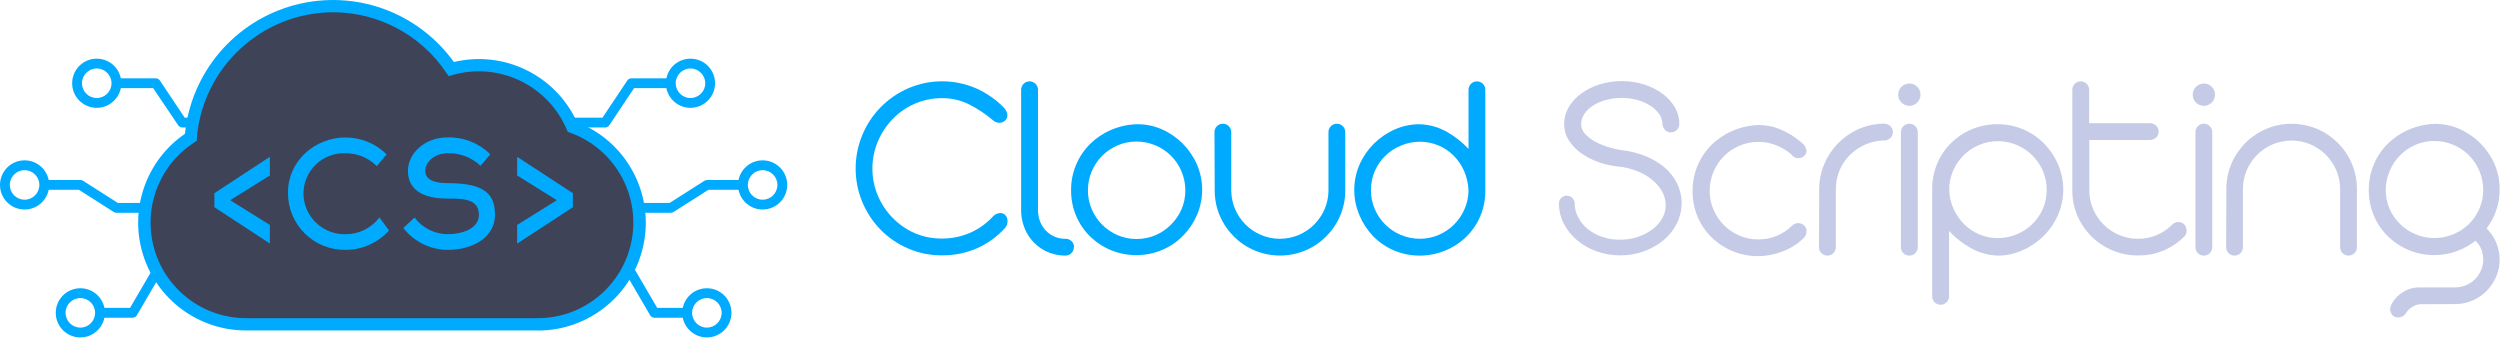
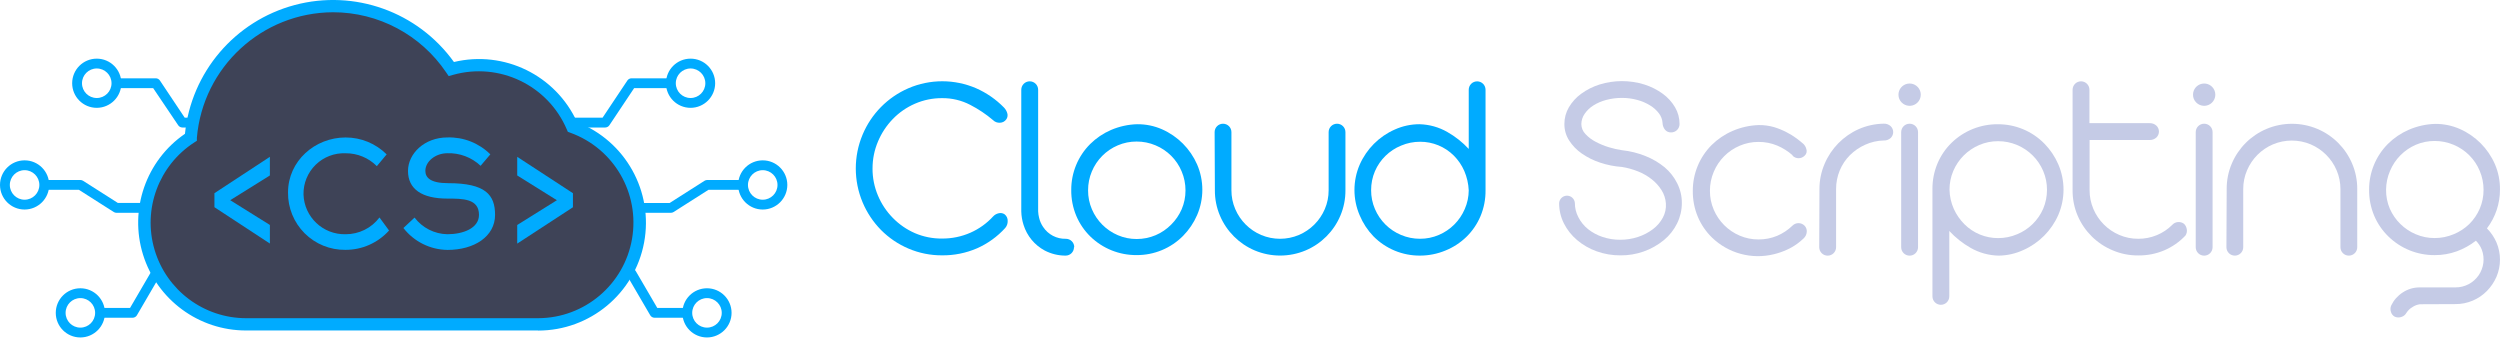
- <svg xmlns="http://www.w3.org/2000/svg" id="72484d24-06e9-4347-82cd-a2a5ebde99de" data-name="Слой 1" width="491" height="66.27" viewBox="0 0 491 66.27">
-   <path d="M37,52.74H30.6a1,1,0,0,0-.83.48l-4.23,7.25H19v1.93h7.05a1,1,0,0,0,.83-.48l4.23-7.25H37a1,1,0,1,0,0-1.93Z" fill="#00abff" />
-   <path d="M45.42,39.86H23.15L16.3,35.5a1,1,0,0,0-.52-.15H8.6v1.93H15.5l6.85,4.36a1,1,0,0,0,.52.15H45.42a1,1,0,0,0,0-1.93Z" fill="#00abff" />
-   <path d="M56.37,23.11H36.27l-4.87-7.3a1,1,0,0,0-.8-.43H22.25v1.93h7.83L35,24.61a1,1,0,0,0,.8.43H56.37a1,1,0,0,0,0-1.93Z" fill="#00abff" />
-   <path d="M134.71,60.47h-5.64l-4.23-7.25a1,1,0,0,0-.83-.48h-6.44a1,1,0,1,0,0,1.93h5.89l4.23,7.25a1,1,0,0,0,.83.48h6.19Z" fill="#00abff" />
-   <path d="M146,35.35h-7.13a1,1,0,0,0-.52.15l-6.85,4.36H109.2a1,1,0,0,0,0,1.93h22.55a1,1,0,0,0,.52-.15l6.85-4.36H146Z" fill="#00abff" />
-   <path d="M132.3,15.38H124a1,1,0,0,0-.8.43l-4.87,7.3H98.24a1,1,0,0,0,0,1.93h20.62a1,1,0,0,0,.8-.43l4.87-7.3h7.77Z" fill="#00abff" />
-   <path d="M135.61,21.18a4.83,4.83,0,1,1,4.83-4.83A4.84,4.84,0,0,1,135.61,21.18Zm0-7.73a2.9,2.9,0,1,0,2.9,2.9A2.9,2.9,0,0,0,135.61,13.45Z" fill="#00abff" />
-   <path d="M149.78,41.15a4.83,4.83,0,1,1,4.83-4.83A4.84,4.84,0,0,1,149.78,41.15Zm0-7.73a2.9,2.9,0,1,0,2.9,2.9A2.9,2.9,0,0,0,149.78,33.42Z" fill="#00abff" />
-   <path d="M138.83,66.27a4.83,4.83,0,1,1,4.83-4.83A4.84,4.84,0,0,1,138.83,66.27Zm0-7.73a2.9,2.9,0,1,0,2.9,2.9A2.9,2.9,0,0,0,138.83,58.54Z" fill="#00abff" />
-   <path d="M19,21.18a4.83,4.83,0,1,1,4.83-4.83A4.84,4.84,0,0,1,19,21.18Zm0-7.73a2.9,2.9,0,1,0,2.9,2.9A2.9,2.9,0,0,0,19,13.45Z" fill="#00abff" />
-   <path d="M4.83,41.15a4.83,4.83,0,1,1,4.83-4.83A4.84,4.84,0,0,1,4.83,41.15Zm0-7.73a2.9,2.9,0,1,0,2.9,2.9A2.9,2.9,0,0,0,4.83,33.42Z" fill="#00abff" />
-   <path d="M15.78,66.27a4.83,4.83,0,1,1,4.83-4.83A4.84,4.84,0,0,1,15.78,66.27Zm0-7.73a2.9,2.9,0,1,0,2.9,2.9A2.9,2.9,0,0,0,15.78,58.54Z" fill="#00abff" />
-   <path d="M112.43,24.93A20,20,0,0,0,88.62,13.56,28,28,0,0,0,37.46,27,20,20,0,0,0,48.32,63.69h57.34a20,20,0,0,0,6.78-38.76Z" fill="#3e4357" />
-   <path d="M105.65,64.9H48.32a21.17,21.17,0,0,1-12-38.62,29.23,29.23,0,0,1,52.82-14.1A21.17,21.17,0,0,1,113.33,24a21.18,21.18,0,0,1-7.67,40.92ZM65.39,2.41A26.94,26.94,0,0,0,38.66,27.06l0,.59-.5.32a18.76,18.76,0,0,0,10.2,34.52h57.34A18.77,18.77,0,0,0,112,26.07l-.49-.18-.21-.48A18.77,18.77,0,0,0,88.95,14.71l-.84.24-.49-.72A26.81,26.81,0,0,0,65.39,2.41Z" fill="#00abff" />
-   <path d="M74,32.63a8.53,8.53,0,0,0-6.13-2.53,7.94,7.94,0,0,0-8.27,8.07A8.07,8.07,0,0,0,67.86,46a8.27,8.27,0,0,0,6.66-3.29l1.88,2.56a11.47,11.47,0,0,1-8.58,3.8A11.13,11.13,0,0,1,56.56,37.8c0-6.19,5.29-10.8,11.3-10.8a11.39,11.39,0,0,1,8.07,3.32Z" fill="#00abff" />
-   <path d="M87.85,49.08a11.13,11.13,0,0,1-8.63-4.3l2.19-2.05A8.28,8.28,0,0,0,87.85,46c3.09,0,6.21-1.18,6.21-3.8C94.06,39,90.89,39,87.85,39c-5,0-7.73-1.86-7.73-5.43,0-3.4,3.23-6.58,7.73-6.58a11.43,11.43,0,0,1,8.44,3.32l-1.91,2.25a9.07,9.07,0,0,0-6.52-2.47c-2.36,0-4.33,1.63-4.33,3.46,0,1.27.9,2.42,4.47,2.42,7.34,0,9.22,2.28,9.22,6.24C97.21,46.43,93.16,49.08,87.85,49.08Z" fill="#00abff" />
-   <path d="M42.11,40.69V37.94L53,30.8v3.66l-7.79,4.86L53,44.18v3.65Z" fill="#00abff" />
-   <path d="M101.57,47.84V44.18l7.79-4.86-7.79-4.86V30.8l10.94,7.14v2.76Z" fill="#00abff" />
-   <path d="M171.34,33.09a13.47,13.47,0,0,0,1.07,5.33,13.91,13.91,0,0,0,2.91,4.37,13.73,13.73,0,0,0,4.34,3A13.18,13.18,0,0,0,185,46.85a13.59,13.59,0,0,0,5.57-1.15A13.31,13.31,0,0,0,195,42.53a2.06,2.06,0,0,1,1.09-.64,1.42,1.42,0,0,1,1.2.21,1.6,1.6,0,0,1,.59,1.31,2,2,0,0,1-.48,1.36,16.46,16.46,0,0,1-5.54,4A16.82,16.82,0,0,1,185,50.15a16.52,16.52,0,0,1-6.61-1.33A16.9,16.9,0,0,1,173,45.17a17.34,17.34,0,0,1-3.62-5.44,17.19,17.19,0,0,1,0-13.27,17.13,17.13,0,0,1,9-9.12,16.8,16.8,0,0,1,13.3,0,17.52,17.52,0,0,1,5.46,3.78,2.67,2.67,0,0,1,.64,1.07,1.38,1.38,0,0,1-.16,1.23,1.54,1.54,0,0,1-1.25.69A1.75,1.75,0,0,1,195,23.6a23.48,23.48,0,0,0-4.48-3A11.72,11.72,0,0,0,185,19.28a13.18,13.18,0,0,0-5.33,1.09,13.54,13.54,0,0,0-4.34,3,14.26,14.26,0,0,0-2.91,4.4A13.47,13.47,0,0,0,171.34,33.09Z" fill="#00abff" />
-   <path d="M210.9,48.55a1.64,1.64,0,0,1-1.65,1.65,8.84,8.84,0,0,1-4.1-1A8.62,8.62,0,0,1,201,44.18a9.29,9.29,0,0,1-.45-2.67V17.63a1.65,1.65,0,1,1,3.31,0V41.51a6.54,6.54,0,0,0,.19,1.28,5.35,5.35,0,0,0,.77,1.76,5.17,5.17,0,0,0,4.48,2.35,1.64,1.64,0,0,1,1.65,1.65Z" fill="#00abff" />
-   <path d="M223.32,24.4a11.79,11.79,0,0,1,4.88,1,13.45,13.45,0,0,1,6.88,6.9,12.55,12.55,0,0,1,0,9.94,13.42,13.42,0,0,1-2.75,4.08,12.72,12.72,0,0,1-9.14,3.78,12.88,12.88,0,0,1-9.06-3.63,12.44,12.44,0,0,1-2.77-4.05,12.76,12.76,0,0,1-1-5.12,12.67,12.67,0,0,1,3.71-9,13.28,13.28,0,0,1,4.1-2.77A14,14,0,0,1,223.32,24.4Zm-9.65,13a9.26,9.26,0,0,0,.75,3.7,9.64,9.64,0,0,0,5.09,5.09,9.26,9.26,0,0,0,3.7.75,9.45,9.45,0,0,0,3.73-.75A9.57,9.57,0,0,0,230,44.1a9.68,9.68,0,0,0,2.05-3,9.28,9.28,0,0,0,.75-3.7,9.47,9.47,0,0,0-.75-3.73,9.5,9.5,0,0,0-5.12-5.12,9.45,9.45,0,0,0-3.73-.75,9.26,9.26,0,0,0-3.7.75,9.58,9.58,0,0,0-5.09,5.12A9.45,9.45,0,0,0,213.67,37.36Z" fill="#00abff" />
-   <path d="M238.52,25.95a1.65,1.65,0,1,1,3.3,0V37.36a9.26,9.26,0,0,0,.75,3.7,9.63,9.63,0,0,0,5.09,5.09,9.57,9.57,0,0,0,7.41,0,9.64,9.64,0,0,0,5.09-5.09,9.26,9.26,0,0,0,.75-3.7V25.95a1.65,1.65,0,1,1,3.3,0V37.36a12.51,12.51,0,0,1-1,5,12.83,12.83,0,0,1-6.82,6.82,12.9,12.9,0,0,1-10,0,12.83,12.83,0,0,1-6.82-6.82,12.5,12.5,0,0,1-1-5Z" fill="#00abff" />
-   <path d="M278.77,24.4a11.56,11.56,0,0,1,5.44,1.52,17.58,17.58,0,0,1,4.21,3.33V17.63a1.65,1.65,0,1,1,3.3,0V37.36a12.78,12.78,0,0,1-1,5.12,12.44,12.44,0,0,1-2.77,4.05,12.77,12.77,0,0,1-4.1,2.67,13,13,0,0,1-5,1,12.72,12.72,0,0,1-9.14-3.78A13.4,13.4,0,0,1,267,42.29a12.56,12.56,0,0,1,0-9.94,13.44,13.44,0,0,1,6.88-6.9A11.79,11.79,0,0,1,278.77,24.4Zm9.65,13a10.89,10.89,0,0,0-.88-3.84,9.86,9.86,0,0,0-2.05-3,9.31,9.31,0,0,0-6.61-2.72,9.45,9.45,0,0,0-3.73.75A9.5,9.5,0,0,0,270,33.62a9.43,9.43,0,0,0-.75,3.73,9.24,9.24,0,0,0,.75,3.7,9.57,9.57,0,0,0,5.12,5.09,9.45,9.45,0,0,0,3.73.75,9.26,9.26,0,0,0,3.7-.75,9.63,9.63,0,0,0,5.09-5.09A9.26,9.26,0,0,0,288.42,37.36Z" fill="#00abff" />
-   <path d="M326.48,24.13a3.41,3.41,0,0,0-.69-1.84,6.22,6.22,0,0,0-1.73-1.57,9.42,9.42,0,0,0-2.53-1.09,11.3,11.3,0,0,0-3-.4,11.8,11.8,0,0,0-3.12.4,8.94,8.94,0,0,0-2.53,1.09,5.84,5.84,0,0,0-1.71,1.65,3.6,3.6,0,0,0-.64,2,2.83,2.83,0,0,0,.8,1.95,7.32,7.32,0,0,0,2,1.52,14.55,14.55,0,0,0,2.59,1.07,15.75,15.75,0,0,0,2.61.59,17.11,17.11,0,0,1,4.61,1.15,14.18,14.18,0,0,1,3.76,2.21A9.84,9.84,0,0,1,329.36,36a8.42,8.42,0,0,1,.91,3.87,9,9,0,0,1-.93,4,10,10,0,0,1-2.59,3.28,13.26,13.26,0,0,1-8.53,3,13.55,13.55,0,0,1-4.69-.8,12.38,12.38,0,0,1-3.84-2.21,10.39,10.39,0,0,1-2.59-3.28,8.81,8.81,0,0,1-.93-4,1.55,1.55,0,0,1,3.09,0,5.88,5.88,0,0,0,.69,2.8A7.19,7.19,0,0,0,311.85,45a9.35,9.35,0,0,0,2.82,1.52,10.67,10.67,0,0,0,3.49.56,10.91,10.91,0,0,0,3.52-.56A10,10,0,0,0,324.59,45a6.93,6.93,0,0,0,1.95-2.27,5.09,5.09,0,0,0,.59-2.8,5.64,5.64,0,0,0-.85-2.59,8.4,8.4,0,0,0-1.92-2.13,10.79,10.79,0,0,0-2.69-1.55,14.74,14.74,0,0,0-3.17-.88,17.2,17.2,0,0,1-4.29-.85,13.86,13.86,0,0,1-3.6-1.79,9.11,9.11,0,0,1-2.48-2.56,5.88,5.88,0,0,1-.93-3.23,6.44,6.44,0,0,1,.88-3.28,8.84,8.84,0,0,1,2.43-2.67,12.5,12.5,0,0,1,3.6-1.81,14.85,14.85,0,0,1,8.8,0,12.5,12.5,0,0,1,3.6,1.81,8.84,8.84,0,0,1,2.43,2.67,6.44,6.44,0,0,1,.88,3.28A1.64,1.64,0,0,1,328.13,26a1.47,1.47,0,0,1-1.15-.51A2.18,2.18,0,0,1,326.48,24.13Z" fill="#c5cbe6" />
-   <path d="M352,30.48a11.11,11.11,0,0,0-3-1.89,9.39,9.39,0,0,0-3.68-.72,9.25,9.25,0,0,0-3.7.75,9.57,9.57,0,0,0-5.09,5.12,9.46,9.46,0,0,0-.75,3.73,9.26,9.26,0,0,0,.75,3.71,9.64,9.64,0,0,0,5.09,5.09,9.23,9.23,0,0,0,3.7.75,9.37,9.37,0,0,0,3.68-.72,9.92,9.92,0,0,0,3-2,1.67,1.67,0,0,1,2.35,0,1.54,1.54,0,0,1,.45,1.2,1.91,1.91,0,0,1-.61,1.31,11.89,11.89,0,0,1-1.31,1.09,11.33,11.33,0,0,1-2,1.15,13.94,13.94,0,0,1-2.56.88,13,13,0,0,1-12.13-3.28,12.44,12.44,0,0,1-2.77-4.05,12.76,12.76,0,0,1-1-5.12,12.67,12.67,0,0,1,3.7-9,13.27,13.27,0,0,1,4.11-2.77,14,14,0,0,1,5.14-1.15,10.45,10.45,0,0,1,3,.4,14.16,14.16,0,0,1,2.45,1,13.63,13.63,0,0,1,1.95,1.2q.85.64,1.39,1.12a2.19,2.19,0,0,1,.56,1,1.2,1.2,0,0,1-.35,1.31,1.67,1.67,0,0,1-2.35,0Z" fill="#c5cbe6" />
-   <path d="M357.29,37.14a12.46,12.46,0,0,1,1-4.93A13,13,0,0,1,365,25.36a12.66,12.66,0,0,1,4.91-1.07,1.89,1.89,0,0,1,1.36.48,1.61,1.61,0,0,1,0,2.34,1.89,1.89,0,0,1-1.36.48,9.34,9.34,0,0,0-3.63.83,10,10,0,0,0-3,2.05,9.21,9.21,0,0,0-2,3,9.42,9.42,0,0,0-.72,3.65V48.55a1.65,1.65,0,1,1-3.31,0Z" fill="#c5cbe6" />
-   <path d="M372.81,18.59a2.19,2.19,0,1,1,.64,1.55A2.1,2.1,0,0,1,372.81,18.59Zm.53,7.36a1.65,1.65,0,1,1,3.31,0v22.6a1.65,1.65,0,1,1-3.31,0Z" fill="#c5cbe6" />
-   <path d="M392.48,50.2A11.53,11.53,0,0,1,387,48.69a17.48,17.48,0,0,1-4.21-3.33V58.2a1.65,1.65,0,1,1-3.31,0v-21a12.77,12.77,0,0,1,1-5.12,12.45,12.45,0,0,1,2.77-4.05,12.88,12.88,0,0,1,9.06-3.63,12.71,12.71,0,0,1,9.14,3.79,13.42,13.42,0,0,1,2.75,4.08,12.56,12.56,0,0,1,0,9.94,13.44,13.44,0,0,1-6.88,6.9A11.81,11.81,0,0,1,392.48,50.2Zm-9.65-13a9.77,9.77,0,0,0,.85,3.84,10.25,10.25,0,0,0,2.08,3,9.31,9.31,0,0,0,6.61,2.72,9.46,9.46,0,0,0,3.73-.75A9.5,9.5,0,0,0,401.22,41a9.47,9.47,0,0,0,.75-3.73,9.28,9.28,0,0,0-.75-3.7,9.58,9.58,0,0,0-5.12-5.09,9.48,9.48,0,0,0-3.73-.75,9.28,9.28,0,0,0-3.71.75,9.65,9.65,0,0,0-5.09,5.09A9.25,9.25,0,0,0,382.83,37.25Z" fill="#c5cbe6" />
-   <path d="M407,17.63a1.65,1.65,0,1,1,3.31,0v6.56h11.78a1.9,1.9,0,0,1,1.36.48,1.61,1.61,0,0,1,0,2.35,1.9,1.9,0,0,1-1.36.48H410.34v9.86a9.26,9.26,0,0,0,.75,3.7,9.64,9.64,0,0,0,5.09,5.09,9.26,9.26,0,0,0,3.7.75,9.37,9.37,0,0,0,3.68-.72,9.25,9.25,0,0,0,3-2,1.68,1.68,0,0,1,1.09-.56,1.72,1.72,0,0,1,1.25.35,1.91,1.91,0,0,1,.53,1.07,1.7,1.7,0,0,1-.27,1.23A12.45,12.45,0,0,1,425,49.17a12.75,12.75,0,0,1-5.12,1,12.49,12.49,0,0,1-5-1A12.83,12.83,0,0,1,408,42.37a12.5,12.5,0,0,1-1-5Z" fill="#c5cbe6" />
-   <path d="M430.65,18.59a2.19,2.19,0,1,1,.64,1.55A2.1,2.1,0,0,1,430.65,18.59Zm.53,7.36a1.65,1.65,0,1,1,3.31,0v22.6a1.65,1.65,0,1,1-3.31,0Z" fill="#c5cbe6" />
-   <path d="M437.26,37.14a12.5,12.5,0,0,1,1-5,12.82,12.82,0,0,1,6.82-6.82,12.9,12.9,0,0,1,10,0,12.82,12.82,0,0,1,6.82,6.82,12.52,12.52,0,0,1,1,5V48.55a1.65,1.65,0,1,1-3.3,0V37.14a9.26,9.26,0,0,0-.75-3.7,9.64,9.64,0,0,0-5.09-5.09,9.57,9.57,0,0,0-7.41,0,9.63,9.63,0,0,0-5.09,5.09,9.26,9.26,0,0,0-.75,3.7V48.55a1.65,1.65,0,1,1-3.3,0Z" fill="#c5cbe6" />
-   <path d="M475.22,59.75a3.42,3.42,0,0,0-1.44.53,3.54,3.54,0,0,0-1.23,1.17,1.65,1.65,0,0,1-1,.8,1.77,1.77,0,0,1-1.28-.05,1.54,1.54,0,0,1-.77-1,1.71,1.71,0,0,1,.08-1.23,6.25,6.25,0,0,1,2.24-2.53,6,6,0,0,1,3.36-1h7A5.49,5.49,0,0,0,487.35,49a5.18,5.18,0,0,0-1.15-1.73,13.77,13.77,0,0,1-3.73,2.08,12.55,12.55,0,0,1-4.37.75A12.87,12.87,0,0,1,469,46.42a12.43,12.43,0,0,1-2.77-4.05,12.78,12.78,0,0,1-1-5.12,12.67,12.67,0,0,1,3.7-9,13.26,13.26,0,0,1,4.1-2.77,14.05,14.05,0,0,1,5.14-1.15,11.8,11.8,0,0,1,4.88,1,13.44,13.44,0,0,1,6.88,6.9,12.24,12.24,0,0,1,1,5,12.47,12.47,0,0,1-2.56,7.62,9,9,0,0,1,1.87,2.75,8.62,8.62,0,0,1,0,6.77,9.31,9.31,0,0,1-1.87,2.77,8.65,8.65,0,0,1-2.77,1.89,8.5,8.5,0,0,1-3.41.69Zm-6.66-22.5A9.24,9.24,0,0,0,469.3,41,9.64,9.64,0,0,0,474.39,46a9.25,9.25,0,0,0,3.71.75,9.44,9.44,0,0,0,3.73-.75A9.56,9.56,0,0,0,484.9,44a9.66,9.66,0,0,0,2.05-3,9.26,9.26,0,0,0,.75-3.71,9.46,9.46,0,0,0-.75-3.73,9.5,9.5,0,0,0-5.12-5.12,9.48,9.48,0,0,0-3.73-.75,9.28,9.28,0,0,0-3.71.75,9.68,9.68,0,0,0-3,2.05,9.56,9.56,0,0,0-2.05,3.07A9.44,9.44,0,0,0,468.56,37.25Z" fill="#c5cbe6" />
+ <svg xmlns="http://www.w3.org/2000/svg" id="72484d24-06e9-4347-82cd-a2a5ebde99de" data-name="Слой 1" width="172" height="23.217" viewBox="0 0 172 23.217" version="1.1">
+   <defs id="defs71" />
+   <path d="m 12.963,18.476 h -2.242 a 0.35,0.35 0 0 0 -0.291,0.168 L 8.948,21.185 H 6.657 v 0.676 H 9.127 a 0.35,0.35 0 0 0 0.291,-0.168 l 1.482,-2.54 h 2.064 a 0.35,0.35 0 1 0 0,-0.676 z" id="path4" style="fill:#00abff;stroke-width:0.35" />
+   <path d="M 15.913,13.964 H 8.111 L 5.711,12.436 A 0.35,0.35 0 0 0 5.529,12.384 H 3.013 v 0.676 h 2.417 l 2.4,1.528 a 0.35,0.35 0 0 0 0.182,0.053 h 7.9 a 0.35,0.35 0 0 0 0,-0.676 z" id="path6" style="fill:#00abff;stroke-width:0.35" />
+   <path d="M 19.749,8.095 H 12.707 L 11.001,5.538 A 0.35,0.35 0 0 0 10.721,5.387 H 7.795 v 0.676 h 2.743 l 1.724,2.558 a 0.35,0.35 0 0 0 0.28,0.151 h 7.207 a 0.35,0.35 0 0 0 0,-0.676 z" id="path8" style="fill:#00abff;stroke-width:0.35" />
+   <path d="m 47.196,21.185 h -1.976 l -1.482,-2.54 a 0.35,0.35 0 0 0 -0.291,-0.168 h -2.256 a 0.35,0.35 0 1 0 0,0.676 h 2.064 l 1.482,2.54 a 0.35,0.35 0 0 0 0.291,0.168 h 2.169 z" id="path10" style="fill:#00abff;stroke-width:0.35" />
+   <path d="m 51.152,12.384 h -2.498 a 0.35,0.35 0 0 0 -0.182,0.053 l -2.4,1.528 h -7.813 a 0.35,0.35 0 0 0 0,0.676 h 7.9 a 0.35,0.35 0 0 0 0.182,-0.053 l 2.4,-1.528 h 2.41 z" id="path12" style="fill:#00abff;stroke-width:0.35" />
+   <path d="m 46.352,5.387 h -2.908 a 0.35,0.35 0 0 0 -0.28,0.151 l -1.706,2.558 h -7.039 a 0.35,0.35 0 0 0 0,0.676 h 7.224 a 0.35,0.35 0 0 0 0.28,-0.151 l 1.706,-2.558 h 2.722 z" id="path14" style="fill:#00abff;stroke-width:0.35" />
+   <path d="m 47.511,7.419 a 1.692,1.692 0 1 1 1.692,-1.692 1.696,1.696 0 0 1 -1.692,1.692 z m 0,-2.708 a 1.016,1.016 0 1 0 1.016,1.016 1.016,1.016 0 0 0 -1.016,-1.016 z" id="path16" style="fill:#00abff;stroke-width:0.35" />
+   <path d="m 52.476,14.416 a 1.692,1.692 0 1 1 1.692,-1.692 1.696,1.696 0 0 1 -1.692,1.692 z m 0,-2.708 a 1.016,1.016 0 1 0 1.016,1.016 1.016,1.016 0 0 0 -1.016,-1.016 z" id="path18" style="fill:#00abff;stroke-width:0.35" />
+   <path d="m 48.64,23.217 a 1.692,1.692 0 1 1 1.692,-1.692 1.696,1.696 0 0 1 -1.692,1.692 z m 0,-2.708 a 1.016,1.016 0 1 0 1.016,1.016 1.016,1.016 0 0 0 -1.016,-1.016 z" id="path20" style="fill:#00abff;stroke-width:0.35" />
+   <path d="m 6.657,7.419 a 1.692,1.692 0 1 1 1.692,-1.692 1.696,1.696 0 0 1 -1.692,1.692 z m 0,-2.708 a 1.016,1.016 0 1 0 1.016,1.016 1.016,1.016 0 0 0 -1.016,-1.016 z" id="path22" style="fill:#00abff;stroke-width:0.35" />
+   <path d="m 1.692,14.416 a 1.692,1.692 0 1 1 1.692,-1.692 1.696,1.696 0 0 1 -1.692,1.692 z m 0,-2.708 a 1.016,1.016 0 1 0 1.016,1.016 1.016,1.016 0 0 0 -1.016,-1.016 z" id="path24" style="fill:#00abff;stroke-width:0.35" />
+   <path d="M 5.529,23.217 A 1.692,1.692 0 1 1 7.221,21.524 1.696,1.696 0 0 1 5.529,23.217 Z m 0,-2.708 a 1.016,1.016 0 1 0 1.016,1.016 1.016,1.016 0 0 0 -1.016,-1.016 z" id="path26" style="fill:#00abff;stroke-width:0.35" />
+   <path d="M 39.39,8.733 A 7.007,7.007 0 0 0 31.048,4.75 9.81,9.81 0 0 0 13.124,9.458 7.007,7.007 0 0 0 16.929,22.313 H 37.018 A 7.007,7.007 0 0 0 39.394,8.733 Z" id="path28" style="fill:#3e4357;stroke-width:0.35" />
+   <path d="M 37.015,22.737 H 16.929 A 7.417,7.417 0 0 1 12.725,9.206 10.241,10.241 0 0 1 31.231,4.266 7.417,7.417 0 0 1 39.706,8.407 7.42,7.42 0 0 1 37.018,22.744 Z M 22.91,0.843 A 9.439,9.439 0 0 0 13.545,9.479 v 0.207 l -0.175,0.112 A 6.573,6.573 0 0 0 16.943,21.892 H 37.032 A 6.576,6.576 0 0 0 39.24,9.132 l -0.172,-0.063 -0.074,-0.168 a 6.576,6.576 0 0 0 -7.83,-3.749 l -0.294,0.084 -0.172,-0.252 A 9.393,9.393 0 0 0 22.91,0.843 Z" id="path30" style="fill:#00abff;stroke-width:0.35" />
+   <path d="m 25.926,11.431 a 2.989,2.989 0 0 0 -2.148,-0.886 2.782,2.782 0 0 0 -2.897,2.827 2.827,2.827 0 0 0 2.894,2.743 2.897,2.897 0 0 0 2.333,-1.153 l 0.659,0.897 a 4.019,4.019 0 0 1 -3.006,1.331 3.899,3.899 0 0 1 -3.945,-3.948 c 0,-2.169 1.853,-3.784 3.959,-3.784 a 3.991,3.991 0 0 1 2.827,1.163 z" id="path32" style="fill:#00abff;stroke-width:0.35" />
+   <path d="m 30.779,17.194 a 3.899,3.899 0 0 1 -3.024,-1.507 l 0.767,-0.718 a 2.901,2.901 0 0 0 2.256,1.146 c 1.083,0 2.176,-0.413 2.176,-1.331 0,-1.121 -1.111,-1.121 -2.176,-1.121 -1.752,0 -2.708,-0.652 -2.708,-1.902 0,-1.191 1.132,-2.305 2.708,-2.305 a 4.005,4.005 0 0 1 2.957,1.163 l -0.669,0.788 a 3.178,3.178 0 0 0 -2.284,-0.865 c -0.827,0 -1.517,0.571 -1.517,1.212 0,0.445 0.315,0.848 1.566,0.848 2.572,0 3.23,0.799 3.23,2.186 -0.004,1.478 -1.422,2.407 -3.283,2.407 z" id="path34" style="fill:#00abff;stroke-width:0.35" />
+   <path d="M 14.753,14.255 V 13.291 l 3.815,-2.502 v 1.282 l -2.729,1.703 2.729,1.703 v 1.279 z" id="path36" style="fill:#00abff;stroke-width:0.35" />
+   <path d="m 35.585,16.76 v -1.282 l 2.729,-1.703 -2.729,-1.703 v -1.282 l 3.833,2.502 v 0.967 z" id="path38" style="fill:#00abff;stroke-width:0.35" />
+   <path d="m 60.03,11.592 a 4.719,4.719 0 0 0 0.375,1.867 4.873,4.873 0 0 0 1.02,1.531 4.81,4.81 0 0 0 1.521,1.051 4.618,4.618 0 0 0 1.871,0.371 4.761,4.761 0 0 0 1.951,-0.403 4.663,4.663 0 0 0 1.552,-1.111 0.722,0.722 0 0 1 0.382,-0.224 0.498,0.498 0 0 1 0.42,0.074 0.561,0.561 0 0 1 0.207,0.459 0.701,0.701 0 0 1 -0.168,0.476 5.767,5.767 0 0 1 -1.941,1.401 5.893,5.893 0 0 1 -2.403,0.483 5.788,5.788 0 0 1 -2.316,-0.466 5.921,5.921 0 0 1 -1.888,-1.279 6.075,6.075 0 0 1 -1.268,-1.906 6.023,6.023 0 0 1 0,-4.649 6.002,6.002 0 0 1 3.153,-3.195 5.886,5.886 0 0 1 4.66,0 6.138,6.138 0 0 1 1.913,1.324 0.935,0.935 0 0 1 0.224,0.375 0.483,0.483 0 0 1 -0.056,0.431 0.54,0.54 0 0 1 -0.438,0.242 0.613,0.613 0 0 1 -0.48,-0.179 8.226,8.226 0 0 0 -1.57,-1.051 4.106,4.106 0 0 0 -1.934,-0.462 4.618,4.618 0 0 0 -1.867,0.382 4.744,4.744 0 0 0 -1.521,1.051 4.996,4.996 0 0 0 -1.02,1.542 4.719,4.719 0 0 0 -0.378,1.864 z" id="path40" style="fill:#00abff;stroke-width:0.35" />
+   <path d="m 73.89,17.008 a 0.575,0.575 0 0 1 -0.578,0.578 3.097,3.097 0 0 1 -1.436,-0.35 3.02,3.02 0 0 1 -1.454,-1.759 3.255,3.255 0 0 1 -0.158,-0.935 V 6.175 a 0.58,0.58 0 1 1 1.16,0 v 8.366 a 2.291,2.291 0 0 0 0.067,0.448 1.874,1.874 0 0 0 0.27,0.617 1.811,1.811 0 0 0 1.57,0.823 0.575,0.575 0 0 1 0.578,0.578 z" id="path42" style="fill:#00abff;stroke-width:0.35" />
+   <path d="m 78.241,8.547 a 4.131,4.131 0 0 1 1.71,0.35 4.712,4.712 0 0 1 2.41,2.417 4.397,4.397 0 0 1 0,3.483 4.702,4.702 0 0 1 -0.963,1.429 4.456,4.456 0 0 1 -3.202,1.324 4.513,4.513 0 0 1 -3.174,-1.272 4.358,4.358 0 0 1 -0.97,-1.419 4.471,4.471 0 0 1 -0.35,-1.794 4.439,4.439 0 0 1 1.3,-3.153 4.653,4.653 0 0 1 1.436,-0.97 4.905,4.905 0 0 1 1.804,-0.396 z m -3.381,4.555 a 3.244,3.244 0 0 0 0.263,1.296 3.377,3.377 0 0 0 1.783,1.783 3.244,3.244 0 0 0 1.296,0.263 3.311,3.311 0 0 0 1.307,-0.263 3.353,3.353 0 0 0 1.072,-0.732 3.391,3.391 0 0 0 0.718,-1.051 3.251,3.251 0 0 0 0.263,-1.296 3.318,3.318 0 0 0 -0.263,-1.307 3.328,3.328 0 0 0 -1.794,-1.794 3.311,3.311 0 0 0 -1.307,-0.263 3.244,3.244 0 0 0 -1.296,0.263 3.356,3.356 0 0 0 -1.783,1.794 3.311,3.311 0 0 0 -0.259,1.293 z" id="path44" style="fill:#00abff;stroke-width:0.35" />
+   <path d="m 83.566,9.09 a 0.578,0.578 0 1 1 1.156,0 v 3.998 a 3.244,3.244 0 0 0 0.263,1.296 3.374,3.374 0 0 0 1.783,1.783 3.353,3.353 0 0 0 2.596,0 3.377,3.377 0 0 0 1.783,-1.783 3.244,3.244 0 0 0 0.263,-1.296 V 9.09 a 0.578,0.578 0 1 1 1.156,0 v 3.998 a 4.383,4.383 0 0 1 -0.35,1.752 4.495,4.495 0 0 1 -2.389,2.389 4.52,4.52 0 0 1 -3.504,0 4.495,4.495 0 0 1 -2.389,-2.389 4.379,4.379 0 0 1 -0.35,-1.752 z" id="path46" style="fill:#00abff;stroke-width:0.35" />
+   <path d="m 97.668,8.547 a 4.05,4.05 0 0 1 1.906,0.533 6.159,6.159 0 0 1 1.475,1.167 V 6.175 a 0.578,0.578 0 1 1 1.156,0 v 6.912 a 4.478,4.478 0 0 1 -0.35,1.794 4.358,4.358 0 0 1 -0.97,1.419 4.474,4.474 0 0 1 -1.436,0.935 4.555,4.555 0 0 1 -1.752,0.35 4.456,4.456 0 0 1 -3.202,-1.324 4.695,4.695 0 0 1 -0.949,-1.447 4.4,4.4 0 0 1 0,-3.483 4.709,4.709 0 0 1 2.41,-2.417 4.131,4.131 0 0 1 1.713,-0.368 z m 3.381,4.555 a 3.815,3.815 0 0 0 -0.308,-1.345 3.454,3.454 0 0 0 -0.718,-1.051 3.262,3.262 0 0 0 -2.316,-0.953 3.311,3.311 0 0 0 -1.307,0.263 3.328,3.328 0 0 0 -1.804,1.762 3.304,3.304 0 0 0 -0.263,1.307 3.237,3.237 0 0 0 0.263,1.296 3.353,3.353 0 0 0 1.794,1.783 3.311,3.311 0 0 0 1.307,0.263 3.244,3.244 0 0 0 1.296,-0.263 3.374,3.374 0 0 0 1.783,-1.783 3.244,3.244 0 0 0 0.273,-1.293 z" id="path48" style="fill:#00abff;stroke-width:0.35" />
+   <path d="m 114.383,8.453 a 1.195,1.195 0 0 0 -0.242,-0.645 2.179,2.179 0 0 0 -0.606,-0.55 3.3,3.3 0 0 0 -0.886,-0.382 3.959,3.959 0 0 0 -1.051,-0.14 4.134,4.134 0 0 0 -1.093,0.14 3.132,3.132 0 0 0 -0.886,0.382 2.046,2.046 0 0 0 -0.599,0.578 1.261,1.261 0 0 0 -0.224,0.701 0.992,0.992 0 0 0 0.28,0.683 2.565,2.565 0 0 0 0.701,0.533 5.098,5.098 0 0 0 0.907,0.375 5.518,5.518 0 0 0 0.914,0.207 5.995,5.995 0 0 1 1.615,0.403 4.968,4.968 0 0 1 1.317,0.774 3.447,3.447 0 0 1 0.862,1.1 2.95,2.95 0 0 1 0.319,1.356 3.153,3.153 0 0 1 -0.326,1.401 3.504,3.504 0 0 1 -0.907,1.149 4.646,4.646 0 0 1 -2.989,1.051 4.747,4.747 0 0 1 -1.643,-0.28 4.337,4.337 0 0 1 -1.345,-0.774 3.64,3.64 0 0 1 -0.907,-1.149 3.087,3.087 0 0 1 -0.326,-1.401 0.543,0.543 0 0 1 1.083,0 2.06,2.06 0 0 0 0.242,0.981 2.519,2.519 0 0 0 0.666,0.82 3.276,3.276 0 0 0 0.988,0.533 3.738,3.738 0 0 0 1.223,0.196 3.822,3.822 0 0 0 1.233,-0.196 3.504,3.504 0 0 0 1.02,-0.533 2.428,2.428 0 0 0 0.683,-0.795 1.783,1.783 0 0 0 0.207,-0.981 1.976,1.976 0 0 0 -0.298,-0.907 2.943,2.943 0 0 0 -0.673,-0.746 3.78,3.78 0 0 0 -0.942,-0.543 5.164,5.164 0 0 0 -1.111,-0.308 6.026,6.026 0 0 1 -1.503,-0.298 4.856,4.856 0 0 1 -1.261,-0.627 3.192,3.192 0 0 1 -0.869,-0.897 2.06,2.06 0 0 1 -0.326,-1.132 2.256,2.256 0 0 1 0.308,-1.149 3.097,3.097 0 0 1 0.851,-0.935 4.379,4.379 0 0 1 1.261,-0.634 5.203,5.203 0 0 1 3.083,0 4.379,4.379 0 0 1 1.261,0.634 3.097,3.097 0 0 1 0.851,0.935 2.256,2.256 0 0 1 0.308,1.149 0.575,0.575 0 0 1 -0.592,0.578 0.515,0.515 0 0 1 -0.403,-0.179 0.764,0.764 0 0 1 -0.175,-0.476 z" id="path50" style="fill:#c5cbe6;stroke-width:0.35" />
+   <path d="m 123.325,10.678 a 3.892,3.892 0 0 0 -1.051,-0.662 3.29,3.29 0 0 0 -1.289,-0.252 3.241,3.241 0 0 0 -1.296,0.263 3.353,3.353 0 0 0 -1.783,1.794 3.314,3.314 0 0 0 -0.263,1.307 3.244,3.244 0 0 0 0.263,1.3 3.377,3.377 0 0 0 1.783,1.783 3.234,3.234 0 0 0 1.296,0.263 3.283,3.283 0 0 0 1.289,-0.252 3.476,3.476 0 0 0 1.051,-0.701 0.585,0.585 0 0 1 0.823,0 0.54,0.54 0 0 1 0.158,0.42 0.669,0.669 0 0 1 -0.214,0.459 4.166,4.166 0 0 1 -0.459,0.382 3.97,3.97 0 0 1 -0.701,0.403 4.884,4.884 0 0 1 -0.897,0.308 4.555,4.555 0 0 1 -4.25,-1.149 4.358,4.358 0 0 1 -0.97,-1.419 4.471,4.471 0 0 1 -0.35,-1.794 4.439,4.439 0 0 1 1.296,-3.153 4.649,4.649 0 0 1 1.44,-0.97 4.905,4.905 0 0 1 1.801,-0.403 3.661,3.661 0 0 1 1.051,0.14 4.961,4.961 0 0 1 0.858,0.35 4.775,4.775 0 0 1 0.683,0.42 q 0.298,0.224 0.487,0.392 a 0.767,0.767 0 0 1 0.196,0.35 0.42,0.42 0 0 1 -0.123,0.459 0.585,0.585 0 0 1 -0.823,0 z" id="path52" style="fill:#c5cbe6;stroke-width:0.35" />
+   <path d="m 125.178,13.011 a 4.365,4.365 0 0 1 0.35,-1.727 4.555,4.555 0 0 1 2.351,-2.4 4.435,4.435 0 0 1 1.72,-0.375 0.662,0.662 0 0 1 0.476,0.168 0.564,0.564 0 0 1 0,0.82 0.662,0.662 0 0 1 -0.476,0.168 3.272,3.272 0 0 0 -1.272,0.291 3.504,3.504 0 0 0 -1.051,0.718 3.227,3.227 0 0 0 -0.701,1.051 3.3,3.3 0 0 0 -0.252,1.279 v 4.005 a 0.58,0.58 0 1 1 -1.16,0 z" id="path54" style="fill:#c5cbe6;stroke-width:0.35" />
+   <path d="m 130.615,6.512 a 0.767,0.767 0 1 1 0.224,0.543 0.736,0.736 0 0 1 -0.224,-0.543 z m 0.186,2.579 a 0.58,0.58 0 1 1 1.16,0 v 7.918 a 0.58,0.58 0 1 1 -1.16,0 z" id="path56" style="fill:#c5cbe6;stroke-width:0.35" />
+   <path d="m 137.507,17.587 a 4.04,4.04 0 0 1 -1.92,-0.529 6.124,6.124 0 0 1 -1.475,-1.167 v 4.499 a 0.58,0.58 0 1 1 -1.16,0 v -7.357 a 4.474,4.474 0 0 1 0.35,-1.794 4.362,4.362 0 0 1 0.97,-1.419 4.513,4.513 0 0 1 3.174,-1.272 4.453,4.453 0 0 1 3.202,1.328 4.702,4.702 0 0 1 0.963,1.429 4.4,4.4 0 0 1 0,3.483 4.709,4.709 0 0 1 -2.41,2.417 4.138,4.138 0 0 1 -1.696,0.382 z m -3.381,-4.555 a 3.423,3.423 0 0 0 0.298,1.345 3.591,3.591 0 0 0 0.729,1.051 3.262,3.262 0 0 0 2.316,0.953 3.314,3.314 0 0 0 1.307,-0.263 3.328,3.328 0 0 0 1.794,-1.755 3.318,3.318 0 0 0 0.263,-1.307 3.251,3.251 0 0 0 -0.263,-1.296 3.356,3.356 0 0 0 -1.794,-1.783 3.321,3.321 0 0 0 -1.307,-0.263 3.251,3.251 0 0 0 -1.3,0.263 3.381,3.381 0 0 0 -1.783,1.783 3.241,3.241 0 0 0 -0.259,1.289 z" id="path58" style="fill:#c5cbe6;stroke-width:0.35" />
+   <path d="m 142.594,6.175 a 0.58,0.58 0 1 1 1.16,0 v 2.298 h 4.127 a 0.666,0.666 0 0 1 0.476,0.168 0.564,0.564 0 0 1 0,0.823 0.666,0.666 0 0 1 -0.476,0.168 h -4.117 v 3.454 a 3.244,3.244 0 0 0 0.263,1.296 3.377,3.377 0 0 0 1.783,1.783 3.244,3.244 0 0 0 1.296,0.263 3.283,3.283 0 0 0 1.289,-0.252 3.241,3.241 0 0 0 1.051,-0.701 0.589,0.589 0 0 1 0.382,-0.196 0.603,0.603 0 0 1 0.438,0.123 0.669,0.669 0 0 1 0.186,0.375 0.596,0.596 0 0 1 -0.095,0.431 4.362,4.362 0 0 1 -1.457,1.016 4.467,4.467 0 0 1 -1.794,0.35 4.376,4.376 0 0 1 -1.752,-0.35 4.495,4.495 0 0 1 -2.41,-2.382 4.379,4.379 0 0 1 -0.35,-1.752 z" id="path60" style="fill:#c5cbe6;stroke-width:0.35" />
+   <path d="m 150.88,6.512 a 0.767,0.767 0 1 1 0.224,0.543 0.736,0.736 0 0 1 -0.224,-0.543 z m 0.186,2.579 a 0.58,0.58 0 1 1 1.16,0 v 7.918 a 0.58,0.58 0 1 1 -1.16,0 z" id="path62" style="fill:#c5cbe6;stroke-width:0.35" />
+   <path d="m 153.196,13.011 a 4.379,4.379 0 0 1 0.35,-1.752 4.492,4.492 0 0 1 2.389,-2.389 4.52,4.52 0 0 1 3.504,0 4.492,4.492 0 0 1 2.389,2.389 4.386,4.386 0 0 1 0.35,1.752 v 3.998 a 0.578,0.578 0 1 1 -1.156,0 v -3.998 a 3.244,3.244 0 0 0 -0.263,-1.296 3.377,3.377 0 0 0 -1.783,-1.783 3.353,3.353 0 0 0 -2.596,0 3.374,3.374 0 0 0 -1.783,1.783 3.244,3.244 0 0 0 -0.263,1.296 v 3.998 a 0.578,0.578 0 1 1 -1.156,0 z" id="path64" style="fill:#c5cbe6;stroke-width:0.35" />
+   <path d="m 166.495,20.932 a 1.198,1.198 0 0 0 -0.505,0.186 1.24,1.24 0 0 0 -0.431,0.41 0.578,0.578 0 0 1 -0.35,0.28 0.62,0.62 0 0 1 -0.448,-0.018 0.54,0.54 0 0 1 -0.27,-0.35 0.599,0.599 0 0 1 0.028,-0.431 2.19,2.19 0 0 1 0.785,-0.886 2.102,2.102 0 0 1 1.177,-0.35 h 2.452 a 1.923,1.923 0 0 0 1.811,-2.607 1.815,1.815 0 0 0 -0.403,-0.606 4.824,4.824 0 0 1 -1.307,0.729 4.397,4.397 0 0 1 -1.531,0.263 4.509,4.509 0 0 1 -3.188,-1.289 4.355,4.355 0 0 1 -0.97,-1.419 4.478,4.478 0 0 1 -0.35,-1.794 4.439,4.439 0 0 1 1.296,-3.153 4.646,4.646 0 0 1 1.436,-0.97 4.922,4.922 0 0 1 1.801,-0.403 4.134,4.134 0 0 1 1.71,0.35 4.709,4.709 0 0 1 2.41,2.417 4.288,4.288 0 0 1 0.35,1.752 4.369,4.369 0 0 1 -0.897,2.67 3.153,3.153 0 0 1 0.655,0.963 3.02,3.02 0 0 1 0,2.372 3.262,3.262 0 0 1 -0.655,0.97 3.031,3.031 0 0 1 -0.97,0.662 2.978,2.978 0 0 1 -1.195,0.242 z m -2.333,-7.883 a 3.237,3.237 0 0 0 0.259,1.314 3.377,3.377 0 0 0 1.783,1.752 3.241,3.241 0 0 0 1.3,0.263 3.307,3.307 0 0 0 1.307,-0.263 3.349,3.349 0 0 0 1.076,-0.701 3.384,3.384 0 0 0 0.718,-1.051 3.244,3.244 0 0 0 0.263,-1.3 3.314,3.314 0 0 0 -0.263,-1.307 3.328,3.328 0 0 0 -1.794,-1.794 3.321,3.321 0 0 0 -1.307,-0.263 3.251,3.251 0 0 0 -1.3,0.263 3.391,3.391 0 0 0 -1.051,0.718 3.349,3.349 0 0 0 -0.718,1.076 3.307,3.307 0 0 0 -0.273,1.293 z" id="path66" style="fill:#c5cbe6;stroke-width:0.35" />
</svg>
